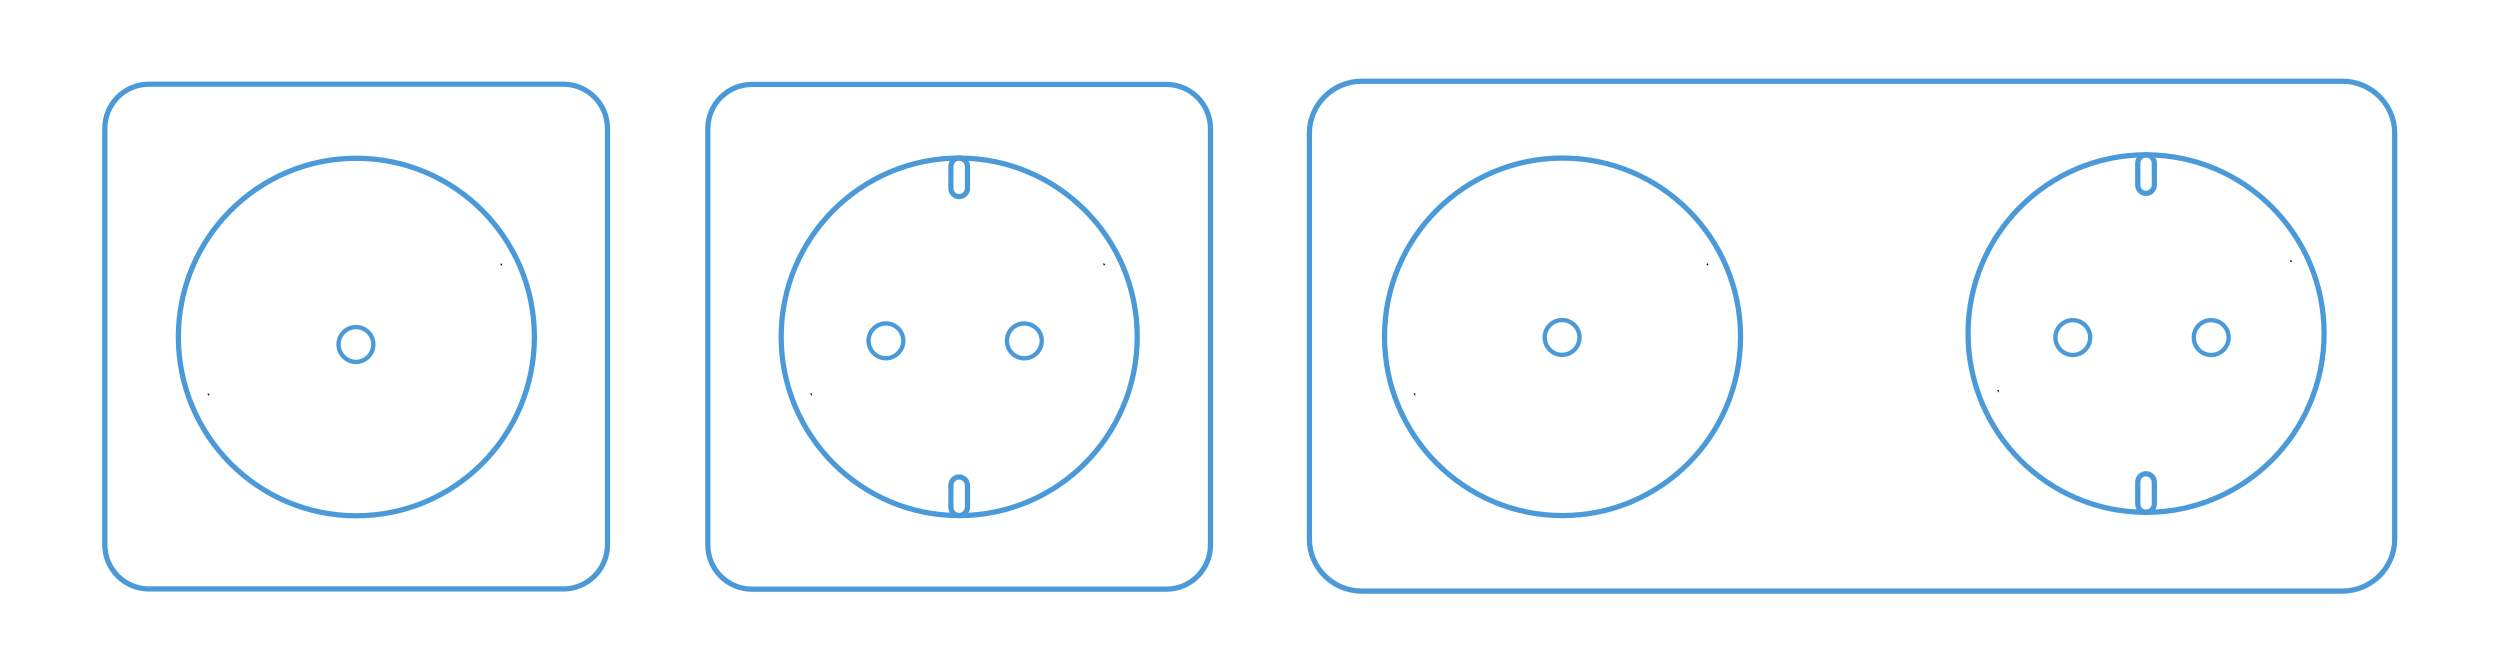
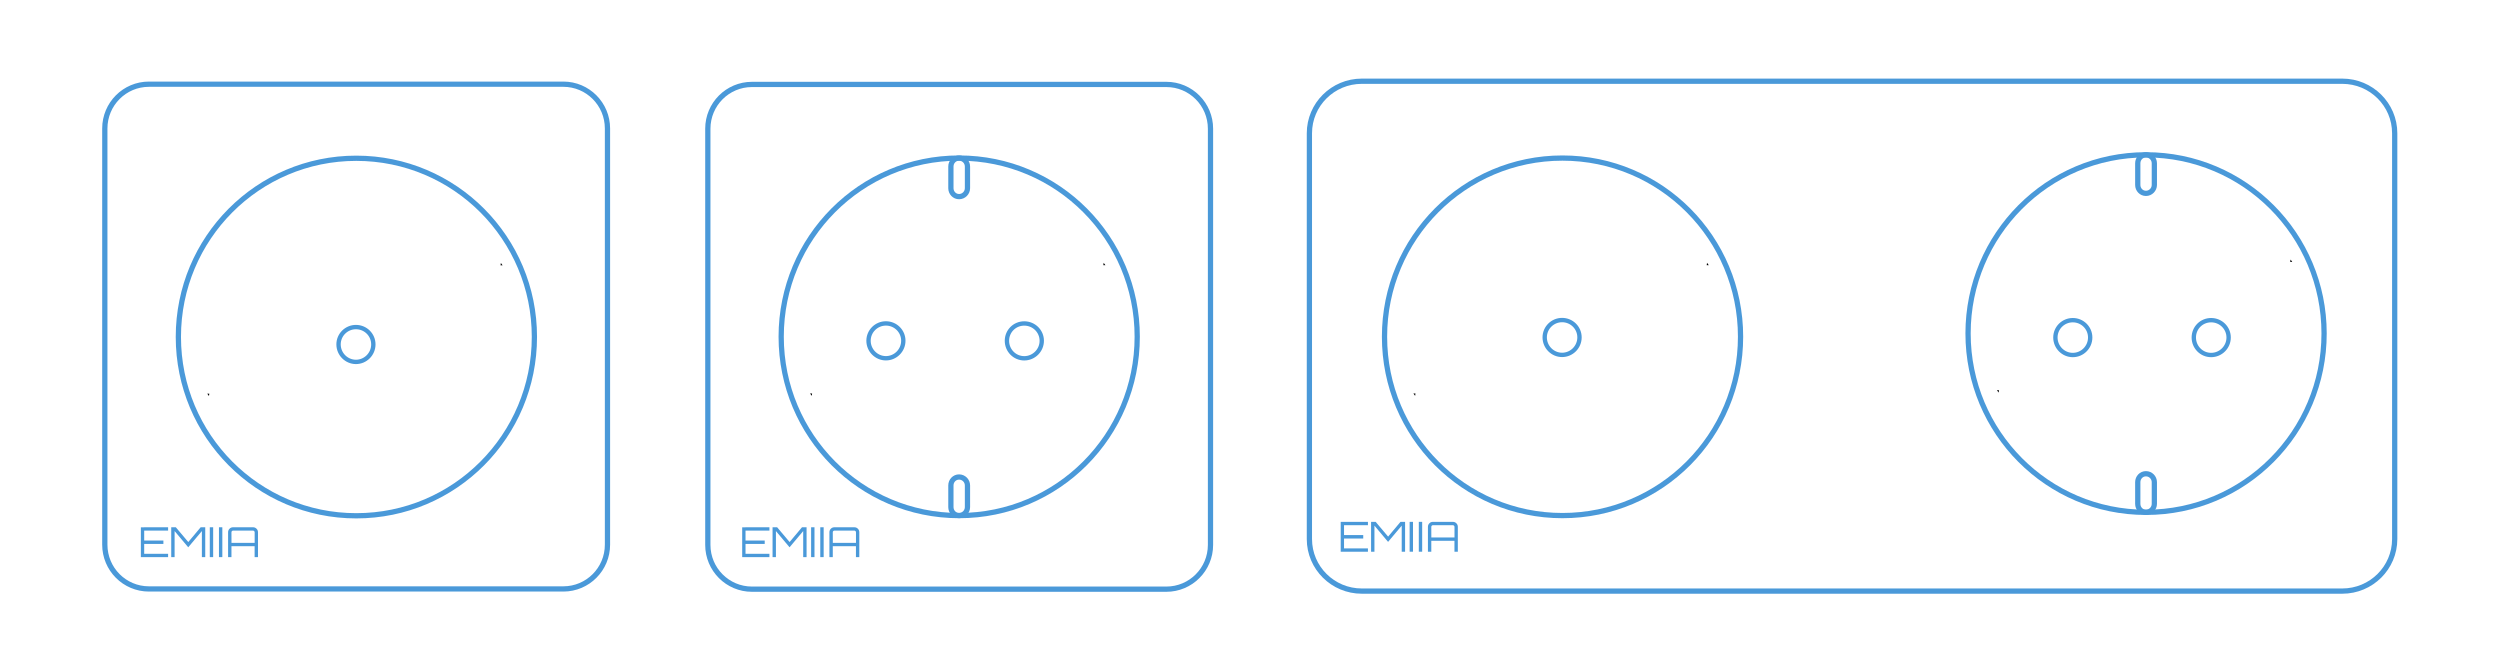
<svg xmlns="http://www.w3.org/2000/svg" width="63.8mm" height="17mm" viewBox="0 0 63.8 17" version="1.1" id="svg20953">
  <defs id="defs20947" />
  <g id="layer1" transform="translate(-45.28919,-133.1472)">
    <text xml:space="preserve" style="font-style:normal;font-weight:normal;font-size:4.233px;line-height:1.25;font-family:sans-serif;letter-spacing:0px;word-spacing:0px;fill:#000000;fill-opacity:1;stroke:none;stroke-width:0.265" x="70.046" y="142.47" id="text891">
      <tspan id="tspan889" x="70.046" y="146.332" style="stroke-width:0.265" />
    </text>
    <polygon transform="matrix(0.00613869,0,0,0.00613775,22.51153,110.2939)" style="clip-rule:evenodd;fill:#000000;fill-rule:evenodd;stroke-width:1.629;image-rendering:optimizeQuality;shape-rendering:geometricPrecision;text-rendering:geometricPrecision" id="polygon824" points="8305.8,4826 8298.74,4816.12 8297.33,4826 " class="fil1" />
    <polygon transform="matrix(0.00613869,0,0,0.00613775,22.51153,110.2939)" style="clip-rule:evenodd;fill:#000000;fill-rule:evenodd;stroke-width:1.629;image-rendering:optimizeQuality;shape-rendering:geometricPrecision;text-rendering:geometricPrecision" id="polygon826" points="7078.14,5359.4 7085.19,5369.28 7086.6,5359.4 " class="fil1" />
    <path id="path818" d="M 75.055,135.302 H 64.479 c -0.622,0 -1.126,0.506 -1.126,1.13 v 10.621 c 0,0.624 0.504,1.13 1.126,1.13 h 10.576 c 0.622,0 1.126,-0.506 1.126,-1.13 v -10.621 c 0,-0.624 -0.504,-1.13 -1.126,-1.13 z" style="fill:none;stroke:#4a99d9;stroke-width:0.134px;stroke-linecap:butt;stroke-linejoin:miter;stroke-miterlimit:4;stroke-dasharray:none;stroke-opacity:1" />
    <path id="path820-0" d="m 69.765,137.181 c -2.509,0 -4.54,2.04 -4.54,4.559 0,2.525 2.032,4.565 4.54,4.565 2.514,0 4.546,-2.04 4.546,-4.565 0,-2.519 -2.032,-4.559 -4.546,-4.559 z" style="fill:none;stroke:#4a99d9;stroke-width:0.134px;stroke-linecap:butt;stroke-linejoin:miter;stroke-miterlimit:4;stroke-dasharray:none;stroke-opacity:1" />
    <path id="path822-2" d="m 67.898,141.401 c -0.244,0 -0.444,0.197 -0.444,0.442 0,0.246 0.2,0.447 0.444,0.447 0.244,0 0.444,-0.201 0.444,-0.447 0,-0.246 -0.2,-0.442 -0.444,-0.442 z" style="fill:none;stroke:#4a99d9;stroke-width:0.111px;stroke-linecap:butt;stroke-linejoin:miter;stroke-miterlimit:4;stroke-dasharray:none;stroke-opacity:1" />
    <path id="path824" d="m 71.428,141.402 c -0.246,0 -0.442,0.196 -0.442,0.442 0,0.246 0.196,0.447 0.442,0.447 0.246,0 0.447,-0.201 0.447,-0.447 0,-0.246 -0.201,-0.442 -0.447,-0.442 z" style="fill:none;stroke:#4a99d9;stroke-width:0.111px;stroke-linecap:butt;stroke-linejoin:miter;stroke-miterlimit:4;stroke-dasharray:none;stroke-opacity:1" />
    <path id="path826" d="m 69.765,145.32 v 0 c 0.118,0 0.214,0.097 0.214,0.215 v 0.554 c 0,0.118 -0.096,0.215 -0.214,0.215 v 0 c -0.118,0 -0.209,-0.097 -0.209,-0.215 v -0.554 c 0,-0.118 0.091,-0.215 0.209,-0.215 z" style="fill:none;stroke:#4a99d9;stroke-width:0.134px;stroke-linecap:butt;stroke-linejoin:miter;stroke-miterlimit:4;stroke-dasharray:none;stroke-opacity:1" />
    <path id="path828" d="m 69.765,137.181 v 0 c 0.118,0 0.214,0.097 0.214,0.215 v 0.554 c 0,0.118 -0.096,0.215 -0.214,0.215 v 0 c -0.118,0 -0.209,-0.097 -0.209,-0.215 v -0.554 c 0,-0.118 0.091,-0.215 0.209,-0.215 z" style="fill:none;stroke:#4a99d9;stroke-width:0.134px;stroke-linecap:butt;stroke-linejoin:miter;stroke-miterlimit:4;stroke-dasharray:none;stroke-opacity:1" />
    <text xml:space="preserve" style="font-style:normal;font-weight:normal;font-size:6.35px;line-height:1.25;font-family:sans-serif;letter-spacing:0px;word-spacing:0px;fill:#000000;fill-opacity:1;stroke:none;stroke-width:0.265" x="69.878" y="142.467" id="text1433">
      <tspan id="tspan1431" x="69.878" y="148.26" style="stroke-width:0.265" />
    </text>
    <polygon transform="matrix(0.00613869,0,0,0.00613775,37.90937,110.2939)" style="clip-rule:evenodd;fill:#000000;fill-rule:evenodd;stroke-width:1.629;image-rendering:optimizeQuality;shape-rendering:geometricPrecision;text-rendering:geometricPrecision" id="polygon824-9" points="8305.8,4826 8298.74,4816.12 8297.33,4826 " class="fil1" />
    <polygon transform="matrix(0.00613869,0,0,0.00613775,37.90937,110.2939)" style="clip-rule:evenodd;fill:#000000;fill-rule:evenodd;stroke-width:1.629;image-rendering:optimizeQuality;shape-rendering:geometricPrecision;text-rendering:geometricPrecision" id="polygon826-6" points="7078.14,5359.4 7085.19,5369.28 7086.6,5359.4 " class="fil1" />
    <path id="path820-0-2" d="m 85.162,137.181 c -2.509,0 -4.54,2.04 -4.54,4.559 0,2.525 2.032,4.565 4.54,4.565 2.514,0 4.546,-2.04 4.546,-4.565 0,-2.519 -2.032,-4.559 -4.546,-4.559 z" style="fill:none;stroke:#4a99d9;stroke-width:0.134px;stroke-linecap:butt;stroke-linejoin:miter;stroke-miterlimit:4;stroke-dasharray:none;stroke-opacity:1" />
    <path id="path822-2-6" d="m 85.154,141.315 c -0.244,0 -0.444,0.197 -0.444,0.442 0,0.246 0.2,0.447 0.444,0.447 0.244,0 0.444,-0.201 0.444,-0.447 0,-0.246 -0.2,-0.442 -0.444,-0.442 z" style="fill:none;stroke:#4a99d9;stroke-width:0.111px;stroke-linecap:butt;stroke-linejoin:miter;stroke-miterlimit:4;stroke-dasharray:none;stroke-opacity:1" />
    <polygon transform="matrix(0.00613869,0,0,0.00613775,7.128232,110.2984)" style="clip-rule:evenodd;fill:#000000;fill-rule:evenodd;stroke-width:1.629;image-rendering:optimizeQuality;shape-rendering:geometricPrecision;text-rendering:geometricPrecision" id="polygon824-9-4" points="8297.33,4826 8305.8,4826 8298.74,4816.12 " class="fil1" />
    <polygon transform="matrix(0.00613869,0,0,0.00613775,7.128232,110.2984)" style="clip-rule:evenodd;fill:#000000;fill-rule:evenodd;stroke-width:1.629;image-rendering:optimizeQuality;shape-rendering:geometricPrecision;text-rendering:geometricPrecision" id="polygon826-6-9" points="7086.6,5359.4 7078.14,5359.4 7085.19,5369.28 " class="fil1" />
    <path id="path820-0-2-4" d="m 54.381,137.186 c -2.509,0 -4.54,2.04 -4.54,4.559 0,2.525 2.032,4.565 4.54,4.565 2.514,0 4.546,-2.04 4.546,-4.565 0,-2.519 -2.032,-4.559 -4.546,-4.559 z" style="fill:none;stroke:#4a99d9;stroke-width:0.134px;stroke-linecap:butt;stroke-linejoin:miter;stroke-miterlimit:4;stroke-dasharray:none;stroke-opacity:1" />
    <path id="path822-2-6-5" d="m 54.373,141.494 c -0.244,0 -0.444,0.197 -0.444,0.442 0,0.246 0.2,0.447 0.444,0.447 0.244,0 0.444,-0.201 0.444,-0.447 0,-0.246 -0.2,-0.442 -0.444,-0.442 z" style="fill:none;stroke:#4a99d9;stroke-width:0.111px;stroke-linecap:butt;stroke-linejoin:miter;stroke-miterlimit:4;stroke-dasharray:none;stroke-opacity:1" />
    <rect style="opacity:1;fill:none;fill-opacity:1;fill-rule:evenodd;stroke:#4a99d9;stroke-width:0.134;stroke-linecap:round;stroke-linejoin:round;stroke-miterlimit:4;stroke-dasharray:none;stroke-dashoffset:0;stroke-opacity:1;paint-order:markers fill stroke" id="rect4259" width="27.697" height="13.012" x="78.705" y="135.22" rx="1.338" ry="1.328" />
    <polygon transform="matrix(0.00613869,0,0,0.00613775,52.80058,110.2107)" style="clip-rule:evenodd;fill:#000000;fill-rule:evenodd;stroke-width:1.629;image-rendering:optimizeQuality;shape-rendering:geometricPrecision;text-rendering:geometricPrecision" id="polygon824-6" points="8298.74,4816.12 8297.33,4826 8305.8,4826 " class="fil1" />
    <polygon transform="matrix(0.00613869,0,0,0.00613775,52.80058,110.2107)" style="clip-rule:evenodd;fill:#000000;fill-rule:evenodd;stroke-width:1.629;image-rendering:optimizeQuality;shape-rendering:geometricPrecision;text-rendering:geometricPrecision" id="polygon826-1" points="7085.19,5369.28 7086.6,5359.4 7078.14,5359.4 " class="fil1" />
    <path id="path820-0-71" d="m 100.054,137.098 c -2.509,0 -4.54,2.04 -4.54,4.559 0,2.525 2.032,4.565 4.54,4.565 2.514,0 4.546,-2.04 4.546,-4.565 0,-2.519 -2.032,-4.559 -4.546,-4.559 z" style="fill:none;stroke:#4a99d9;stroke-width:0.134px;stroke-linecap:butt;stroke-linejoin:miter;stroke-miterlimit:4;stroke-dasharray:none;stroke-opacity:1" />
    <path id="path822-2-9" d="m 98.187,141.318 c -0.244,0 -0.444,0.197 -0.444,0.442 0,0.246 0.2,0.447 0.444,0.447 0.244,0 0.444,-0.201 0.444,-0.447 0,-0.246 -0.2,-0.442 -0.444,-0.442 z" style="fill:none;stroke:#4a99d9;stroke-width:0.111px;stroke-linecap:butt;stroke-linejoin:miter;stroke-miterlimit:4;stroke-dasharray:none;stroke-opacity:1" />
    <path id="path824-2" d="m 101.717,141.318 c -0.246,0 -0.442,0.196 -0.442,0.442 0,0.246 0.196,0.447 0.442,0.447 0.246,0 0.447,-0.201 0.447,-0.447 0,-0.246 -0.201,-0.442 -0.447,-0.442 z" style="fill:none;stroke:#4a99d9;stroke-width:0.111px;stroke-linecap:butt;stroke-linejoin:miter;stroke-miterlimit:4;stroke-dasharray:none;stroke-opacity:1" />
    <path id="path826-5" d="m 100.054,145.237 v 0 c 0.118,0 0.214,0.097 0.214,0.215 v 0.554 c 0,0.118 -0.097,0.215 -0.214,0.215 v 0 c -0.118,0 -0.209,-0.097 -0.209,-0.215 v -0.554 c 0,-0.118 0.091,-0.215 0.209,-0.215 z" style="fill:none;stroke:#4a99d9;stroke-width:0.134px;stroke-linecap:butt;stroke-linejoin:miter;stroke-miterlimit:4;stroke-dasharray:none;stroke-opacity:1" />
    <path id="path828-7" d="m 100.054,137.098 v 0 c 0.118,0 0.214,0.097 0.214,0.215 v 0.554 c 0,0.118 -0.097,0.215 -0.214,0.215 v 0 c -0.118,0 -0.209,-0.097 -0.209,-0.215 v -0.554 c 0,-0.118 0.091,-0.215 0.209,-0.215 z" style="fill:none;stroke:#4a99d9;stroke-width:0.134px;stroke-linecap:butt;stroke-linejoin:miter;stroke-miterlimit:4;stroke-dasharray:none;stroke-opacity:1" />
    <path id="path818-4" d="M 59.667,135.296 H 49.09 c -0.622,0 -1.126,0.506 -1.126,1.13 v 10.621 c 0,0.624 0.504,1.13 1.126,1.13 h 10.576 c 0.622,0 1.126,-0.506 1.126,-1.13 v -10.621 c 0,-0.624 -0.504,-1.13 -1.126,-1.13 z" style="fill:none;stroke:#4a99d9;stroke-width:0.134px;stroke-linecap:butt;stroke-linejoin:miter;stroke-miterlimit:4;stroke-dasharray:none;stroke-opacity:1" />
+     <g aria-label="EMIIA" style="font-style:normal;font-weight:normal;font-size:1.058px;line-height:1.25;font-family:sans-serif;letter-spacing:0px;word-spacing:0px;fill:#4a99d9;fill-opacity:1;stroke:none;stroke-width:0.265" id="text6675">
+       <path d="m 49.579,146.603 v 0.086 h -0.61 v 0.252 h 0.49 v 0.087 H 48.969 v 0.252 h 0.61 v 0.086 h -0.695 v -0.762 z" style="font-style:normal;font-variant:normal;font-weight:normal;font-stretch:normal;font-size:1.058px;font-family:Orbitron;-inkscape-font-specification:Orbitron;fill:#4a99d9;fill-opacity:1;stroke-width:0.265" id="path6677" />
+       <path d="m 50.094,146.98 0.316,-0.377 h 0.117 v 0.762 h -0.086 v -0.665 l -0.348,0.414 -0.348,-0.414 v 0.665 h -0.086 v -0.762 h 0.117 z" style="font-style:normal;font-variant:normal;font-weight:normal;font-stretch:normal;font-size:1.058px;font-family:Orbitron;-inkscape-font-specification:Orbitron;fill:#4a99d9;fill-opacity:1;stroke-width:0.265" id="path6679" />
+       <path d="m 50.643,147.365 v -0.762 h 0.086 v 0.762 z" style="font-style:normal;font-variant:normal;font-weight:normal;font-stretch:normal;font-size:1.058px;font-family:Orbitron;-inkscape-font-specification:Orbitron;fill:#4a99d9;fill-opacity:1;stroke-width:0.265" id="path6681" />
+       <path d="m 50.877,147.365 v -0.762 h 0.086 v 0.762 z" style="font-style:normal;font-variant:normal;font-weight:normal;font-stretch:normal;font-size:1.058px;font-family:Orbitron;-inkscape-font-specification:Orbitron;fill:#4a99d9;fill-opacity:1;stroke-width:0.265" id="path6683" />
+       <path d="m 51.238,146.603 h 0.508 q 0.053,0 0.09,0.037 0.037,0.037 0.037,0.09 v 0.635 h -0.086 v -0.278 h -0.591 v 0.278 h -0.086 v -0.635 q 0,-0.053 0.037,-0.09 0.037,-0.037 0.09,-0.037 z m -0.041,0.398 h 0.591 v -0.271 q 0,-0.017 -0.013,-0.029 -0.012,-0.013 -0.029,-0.013 h -0.508 q -0.017,0 -0.03,0.013 -0.012,0.012 -0.012,0.029 z" style="font-style:normal;font-variant:normal;font-weight:normal;font-stretch:normal;font-size:1.058px;font-family:Orbitron;-inkscape-font-specification:Orbitron;fill:#4a99d9;fill-opacity:1;stroke-width:0.265" id="path6685" />
+     </g>
+     <g aria-label="EMIIA" style="font-style:normal;font-weight:normal;font-size:1.058px;line-height:1.25;font-family:sans-serif;letter-spacing:0px;word-spacing:0px;fill:#4a99d9;fill-opacity:1;stroke:none;stroke-width:0.265" id="text6675-9" transform="translate(15.34584)">
+       <path d="m 49.579,146.603 v 0.086 h -0.61 v 0.252 h 0.49 v 0.087 H 48.969 v 0.252 h 0.61 v 0.086 h -0.695 v -0.762 z" style="font-style:normal;font-variant:normal;font-weight:normal;font-stretch:normal;font-size:1.058px;font-family:Orbitron;-inkscape-font-specification:Orbitron;fill:#4a99d9;fill-opacity:1;stroke-width:0.265" id="path6677-9" />
+       <path d="m 50.094,146.98 0.316,-0.377 h 0.117 v 0.762 h -0.086 v -0.665 l -0.348,0.414 -0.348,-0.414 v 0.665 h -0.086 v -0.762 h 0.117 z" style="font-style:normal;font-variant:normal;font-weight:normal;font-stretch:normal;font-size:1.058px;font-family:Orbitron;-inkscape-font-specification:Orbitron;fill:#4a99d9;fill-opacity:1;stroke-width:0.265" id="path6679-6" />
+       <path d="m 50.643,147.365 v -0.762 h 0.086 v 0.762 z" style="font-style:normal;font-variant:normal;font-weight:normal;font-stretch:normal;font-size:1.058px;font-family:Orbitron;-inkscape-font-specification:Orbitron;fill:#4a99d9;fill-opacity:1;stroke-width:0.265" id="path6681-5" />
+       <path d="m 50.877,147.365 v -0.762 h 0.086 v 0.762 z" style="font-style:normal;font-variant:normal;font-weight:normal;font-stretch:normal;font-size:1.058px;font-family:Orbitron;-inkscape-font-specification:Orbitron;fill:#4a99d9;fill-opacity:1;stroke-width:0.265" id="path6683-1" />
+       <path d="m 51.238,146.603 h 0.508 q 0.053,0 0.09,0.037 0.037,0.037 0.037,0.09 v 0.635 h -0.086 v -0.278 h -0.591 v 0.278 h -0.086 v -0.635 q 0,-0.053 0.037,-0.09 0.037,-0.037 0.09,-0.037 z m -0.041,0.398 h 0.591 v -0.271 q 0,-0.017 -0.013,-0.029 -0.012,-0.013 -0.029,-0.013 h -0.508 q -0.017,0 -0.03,0.013 -0.012,0.012 -0.012,0.029 z" style="font-style:normal;font-variant:normal;font-weight:normal;font-stretch:normal;font-size:1.058px;font-family:Orbitron;-inkscape-font-specification:Orbitron;fill:#4a99d9;fill-opacity:1;stroke-width:0.265" id="path6685-8" />
+     </g>
+     <g transform="translate(30.61998,-0.1381854)" aria-label="EMIIA" style="font-style:normal;font-weight:normal;font-size:1.058px;line-height:1.25;font-family:sans-serif;letter-spacing:0px;word-spacing:0px;fill:#4a99d9;fill-opacity:1;stroke:none;stroke-width:0.265" id="text6675-98">
+       <path d="m 49.579,146.603 v 0.086 h -0.61 v 0.252 h 0.49 v 0.087 H 48.969 v 0.252 h 0.61 v 0.086 h -0.695 v -0.762 z" style="font-style:normal;font-variant:normal;font-weight:normal;font-stretch:normal;font-size:1.058px;font-family:Orbitron;-inkscape-font-specification:Orbitron;fill:#4a99d9;fill-opacity:1;stroke-width:0.265" id="path6677-4" />
+       <path d="m 50.094,146.98 0.316,-0.377 h 0.117 v 0.762 h -0.086 v -0.665 l -0.348,0.414 -0.348,-0.414 v 0.665 h -0.086 v -0.762 h 0.117 z" style="font-style:normal;font-variant:normal;font-weight:normal;font-stretch:normal;font-size:1.058px;font-family:Orbitron;-inkscape-font-specification:Orbitron;fill:#4a99d9;fill-opacity:1;stroke-width:0.265" id="path6679-5" />
+       <path d="m 50.643,147.365 v -0.762 h 0.086 v 0.762 z" style="font-style:normal;font-variant:normal;font-weight:normal;font-stretch:normal;font-size:1.058px;font-family:Orbitron;-inkscape-font-specification:Orbitron;fill:#4a99d9;fill-opacity:1;stroke-width:0.265" id="path6681-8" />
+       <path d="m 50.877,147.365 v -0.762 h 0.086 v 0.762 z" style="font-style:normal;font-variant:normal;font-weight:normal;font-stretch:normal;font-size:1.058px;font-family:Orbitron;-inkscape-font-specification:Orbitron;fill:#4a99d9;fill-opacity:1;stroke-width:0.265" id="path6683-5" />
+       <path d="m 51.238,146.603 h 0.508 q 0.053,0 0.09,0.037 0.037,0.037 0.037,0.09 v 0.635 h -0.086 v -0.278 h -0.591 v 0.278 h -0.086 v -0.635 q 0,-0.053 0.037,-0.09 0.037,-0.037 0.09,-0.037 z m -0.041,0.398 h 0.591 v -0.271 q 0,-0.017 -0.013,-0.029 -0.012,-0.013 -0.029,-0.013 h -0.508 q -0.017,0 -0.03,0.013 -0.012,0.012 -0.012,0.029 z" style="font-style:normal;font-variant:normal;font-weight:normal;font-stretch:normal;font-size:1.058px;font-family:Orbitron;-inkscape-font-specification:Orbitron;fill:#4a99d9;fill-opacity:1;stroke-width:0.265" id="path6685-7" />
+     </g>
  </g>
</svg>
